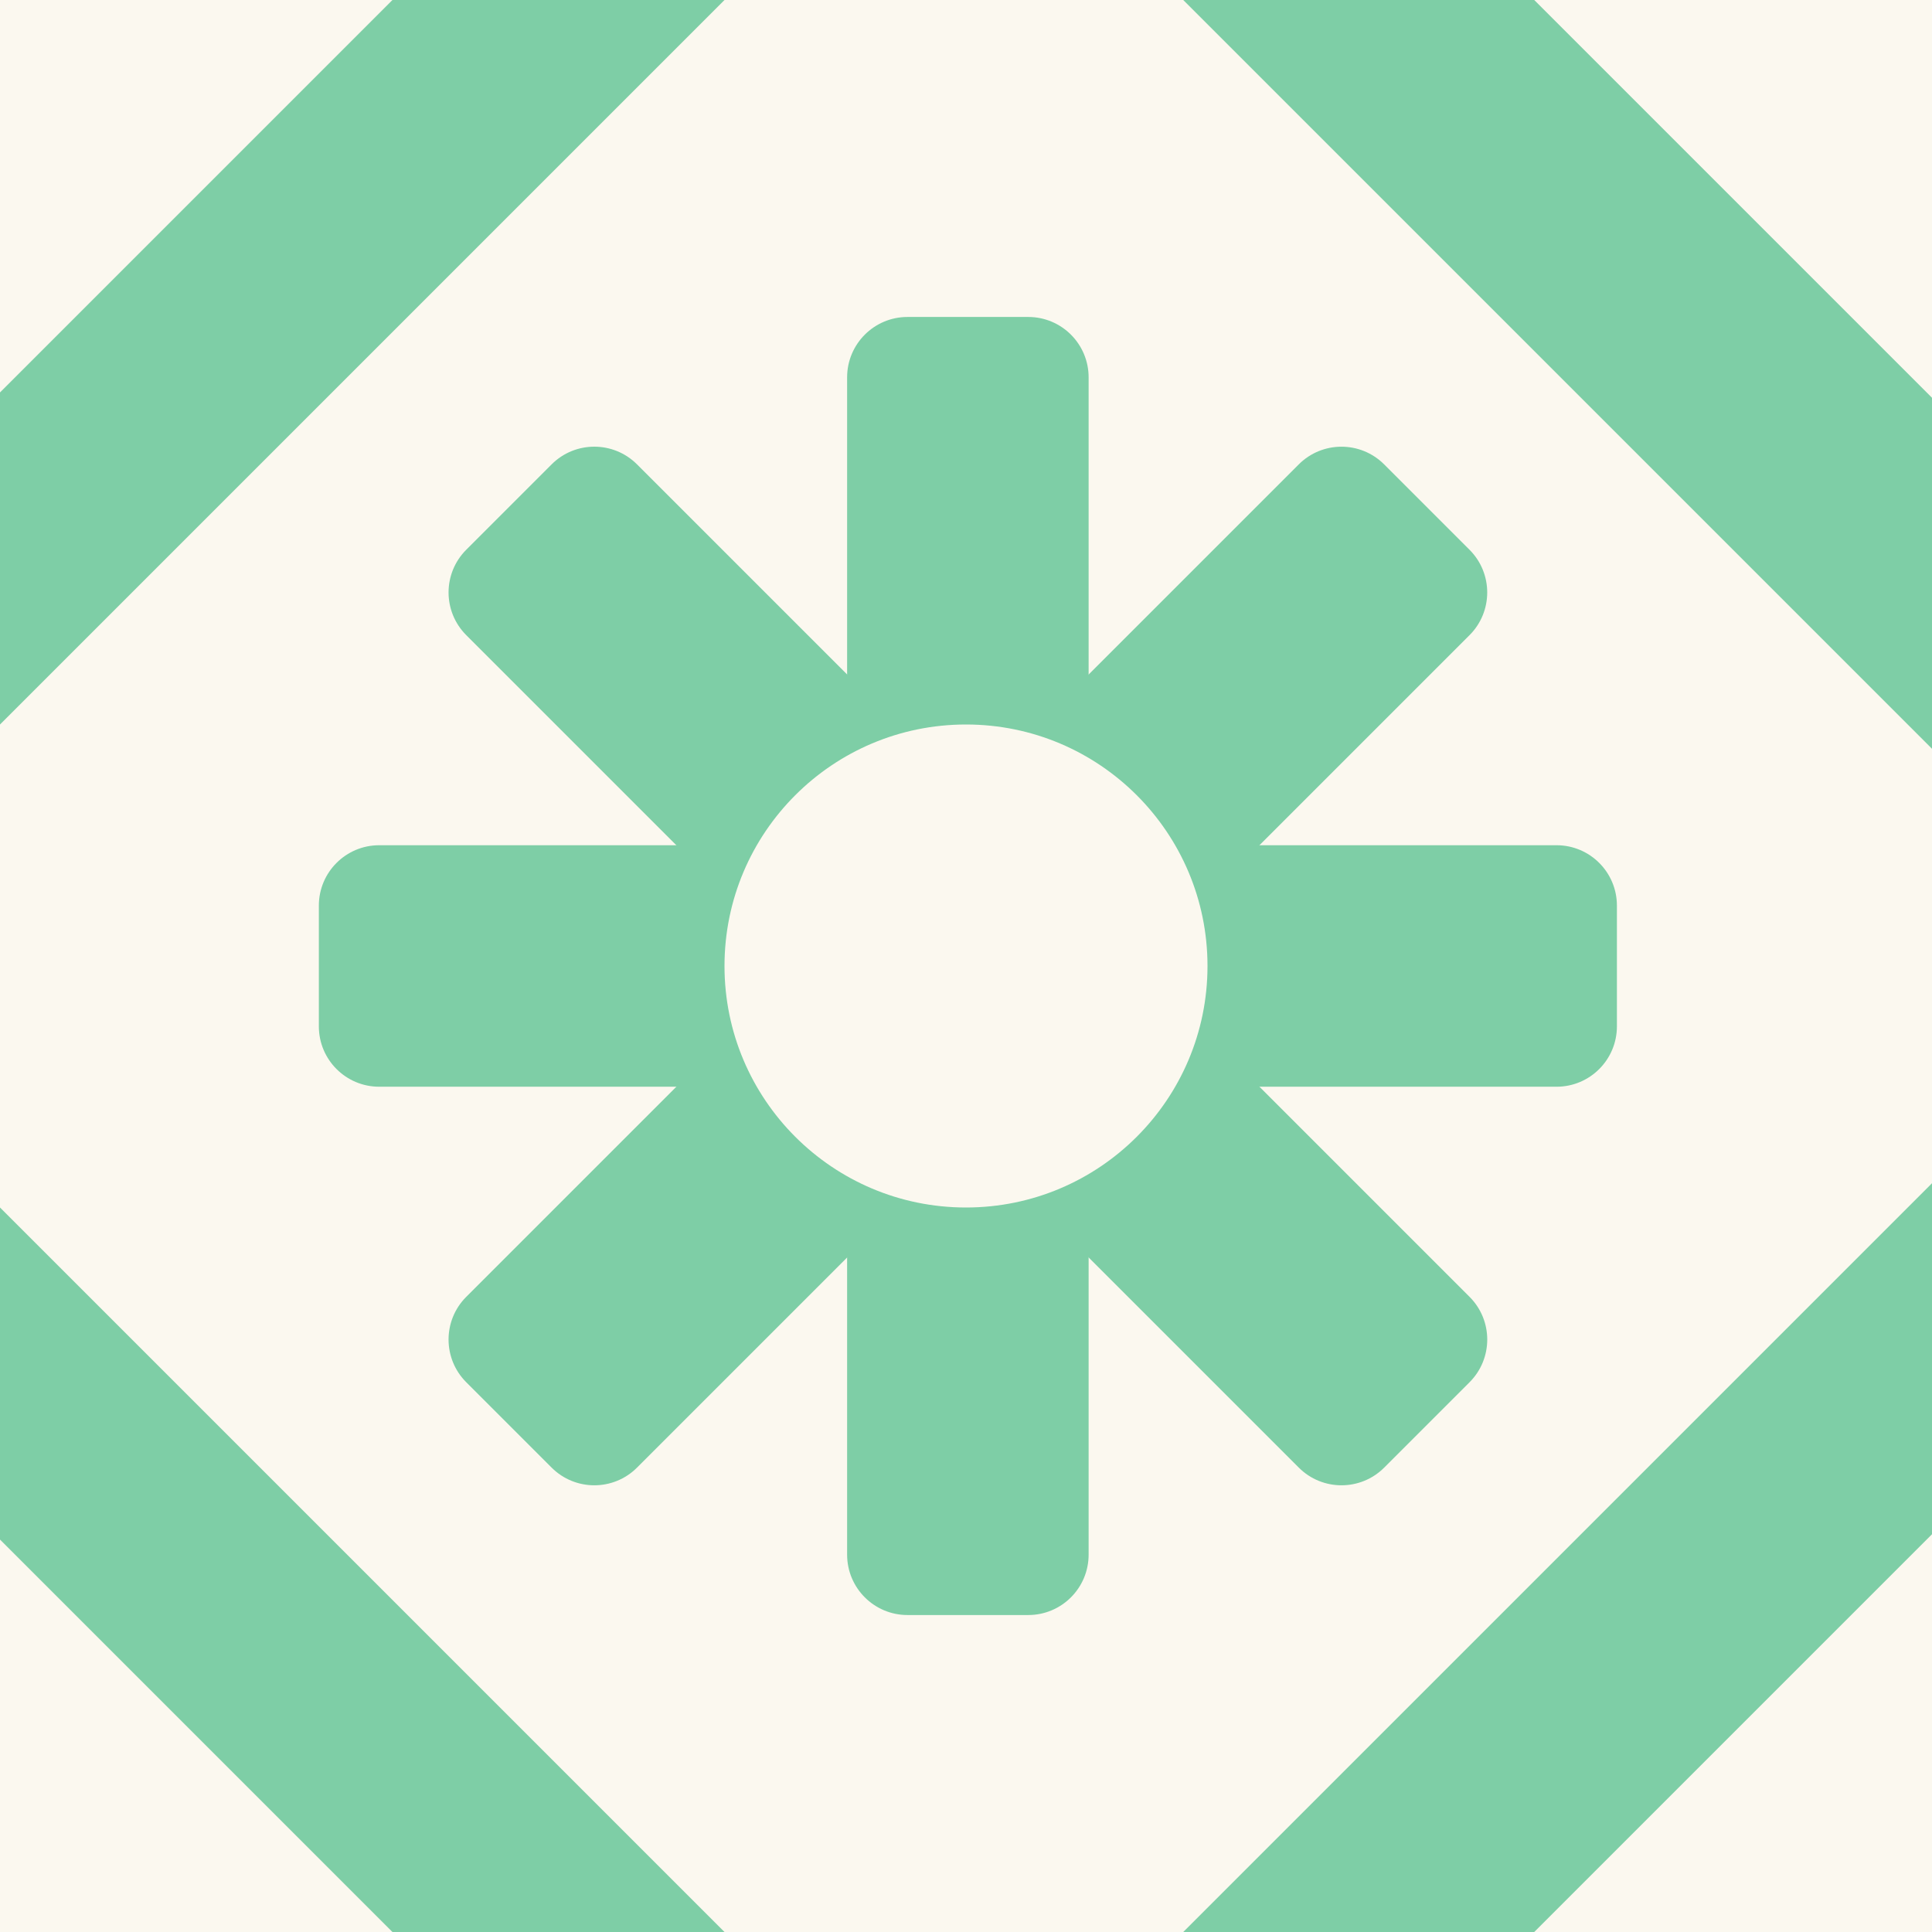
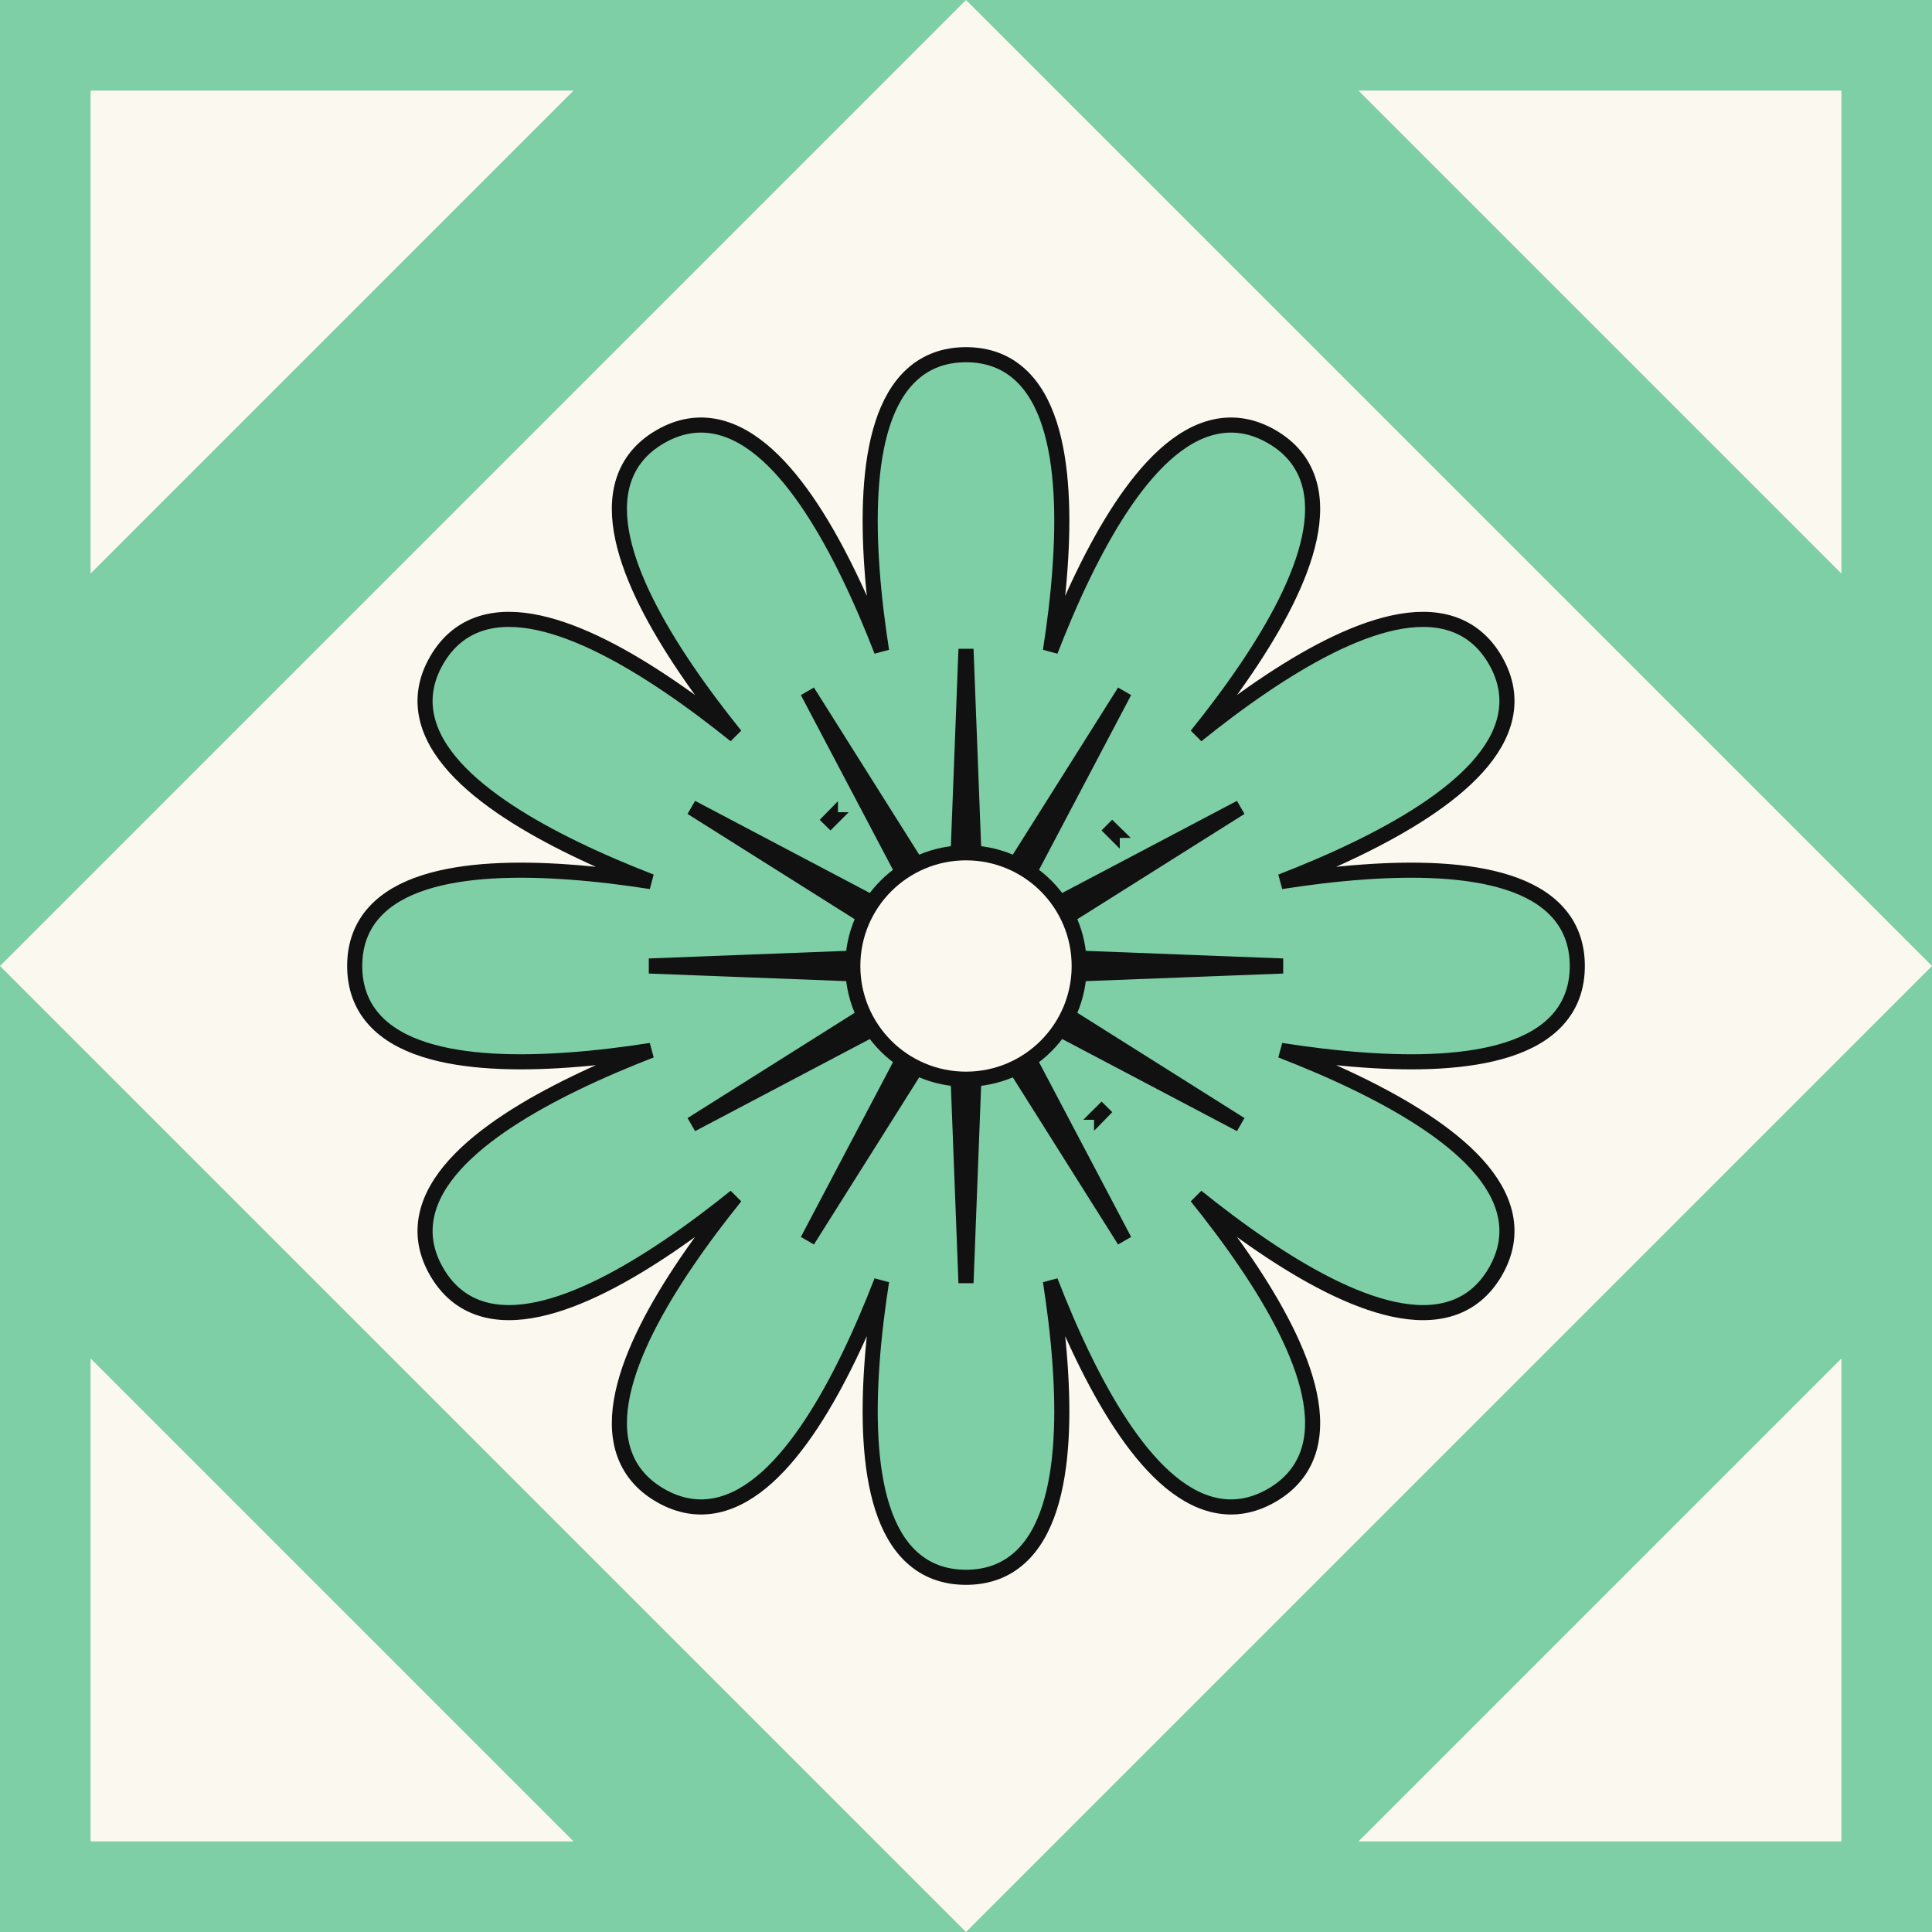
<svg xmlns="http://www.w3.org/2000/svg" width="64" height="64" viewBox="0 0 64 64" fill="none">
-   <g clip-path="url(#clip0_222_3548)">
-     <rect width="64" height="64" fill="#FBF8EF" />
-     <rect width="72" height="72" transform="translate(-19 32) rotate(-45)" fill="#7ECEA6" />
-     <rect width="56" height="56" transform="translate(-8 32) rotate(-45)" fill="#FBF8EF" />
-     <path d="M32 24L32.791 29.048L36 25.072L34.161 29.839L38.928 28L34.952 31.209L40 32L34.952 32.791L38.928 36L34.161 34.161L36 38.928L32.791 34.952L32 40L31.209 34.952L28 38.928L29.839 34.161L25.072 36L29.048 32.791L24 32L29.048 31.209L25.072 28L29.839 29.839L28 25.072L31.209 29.048L32 24Z" fill="#FBF8EF" />
-     <rect x="53.562" y="28" width="8" height="16" rx="2" transform="rotate(90 53.5625 27.9998)" fill="#7ECEA6" />
-     <rect x="26.562" y="28" width="8" height="16" rx="2" transform="rotate(90 26.5625 27.9998)" fill="#7ECEA6" />
-     <rect x="28.062" y="10.5" width="8" height="16" rx="2" fill="#7ECEA6" />
-     <rect x="28.062" y="37.5" width="8" height="16" rx="2" fill="#7ECEA6" />
-     <rect x="44.438" y="13.969" width="8" height="16" rx="2" transform="rotate(45 44.4375 13.9686)" fill="#7ECEA6" />
-     <rect x="25.344" y="33.06" width="8" height="16" rx="2" transform="rotate(45 25.3438 33.0605)" fill="#7ECEA6" />
-     <rect x="14.031" y="19.625" width="8" height="16" rx="2" transform="rotate(-45 14.0312 19.6255)" fill="#7ECEA6" />
-     <rect x="33.125" y="38.717" width="8" height="16" rx="2" transform="rotate(-45 33.125 38.7173)" fill="#7ECEA6" />
-     <rect x="24" y="24" width="16" height="16" rx="8" fill="#FBF8EF" />
+   <g clip-path="url(#clip0_379_2456)">
+     <rect width="64" height="64" fill="#7ECEA6" />
+     <rect width="45.255" height="45.255" transform="translate(0 32) rotate(-45)" fill="#FBF8EF" />
+     <path d="M44.962 35.888C44.119 35.478 43.252 35.112 42.436 34.796C43.3 34.931 44.234 35.048 45.17 35.114C46.881 35.237 48.623 35.194 49.948 34.767C50.612 34.553 51.189 34.237 51.6 33.78C52.017 33.319 52.25 32.728 52.25 32C52.25 31.271 52.017 30.681 51.6 30.22C51.189 29.763 50.612 29.447 49.948 29.233C48.623 28.806 46.881 28.763 45.17 28.886C44.234 28.952 43.3 29.069 42.436 29.204C43.252 28.888 44.119 28.522 44.962 28.112C46.506 27.362 47.993 26.454 48.927 25.423C49.395 24.905 49.736 24.343 49.864 23.742C49.994 23.134 49.901 22.506 49.537 21.875C49.173 21.244 48.676 20.85 48.084 20.658C47.499 20.468 46.842 20.483 46.16 20.63C44.8 20.922 43.269 21.756 41.848 22.718C41.072 23.243 40.321 23.812 39.64 24.36C40.188 23.679 40.757 22.928 41.282 22.152C42.244 20.731 43.078 19.201 43.37 17.84C43.517 17.158 43.532 16.501 43.342 15.916C43.15 15.324 42.756 14.827 42.125 14.463C41.494 14.099 40.866 14.006 40.258 14.136C39.657 14.264 39.095 14.605 38.577 15.073C37.546 16.007 36.638 17.494 35.888 19.038C35.478 19.881 35.112 20.748 34.796 21.564C34.931 20.7 35.048 19.765 35.114 18.83C35.237 17.119 35.194 15.377 34.767 14.052C34.553 13.388 34.237 12.811 33.78 12.4C33.319 11.983 32.728 11.75 32 11.75C31.271 11.75 30.681 11.983 30.22 12.4C29.763 12.811 29.447 13.388 29.233 14.052C28.806 15.377 28.763 17.119 28.886 18.83C28.952 19.765 29.069 20.7 29.204 21.564C28.888 20.748 28.522 19.881 28.112 19.038C27.362 17.494 26.454 16.007 25.423 15.073C24.905 14.605 24.343 14.264 23.742 14.136C23.134 14.006 22.506 14.099 21.875 14.463C21.244 14.827 20.85 15.324 20.658 15.916C20.468 16.501 20.483 17.158 20.63 17.84C20.922 19.201 21.756 20.731 22.718 22.152C23.243 22.928 23.812 23.679 24.36 24.36C23.679 23.812 22.928 23.243 22.152 22.718C20.731 21.756 19.201 20.922 17.84 20.63C17.158 20.483 16.501 20.468 15.916 20.658C15.324 20.85 14.827 21.244 14.463 21.875C14.099 22.506 14.006 23.134 14.136 23.742C14.264 24.343 14.605 24.905 15.073 25.423C16.007 26.454 17.494 27.362 19.038 28.112C19.881 28.522 20.748 28.888 21.564 29.204C20.7 29.069 19.765 28.952 18.83 28.886C17.119 28.763 15.377 28.806 14.052 29.233C13.388 29.447 12.811 29.763 12.4 30.22C11.983 30.681 11.75 31.271 11.75 32C11.75 32.728 11.983 33.319 12.4 33.78C12.811 34.237 13.388 34.553 14.052 34.767C15.377 35.194 17.119 35.237 18.83 35.114C19.765 35.048 20.7 34.931 21.564 34.796C20.748 35.112 19.881 35.478 19.038 35.888C17.494 36.638 16.007 37.546 15.073 38.577C14.605 39.095 14.264 39.657 14.136 40.258C14.006 40.866 14.099 41.494 14.463 42.125C14.827 42.756 15.324 43.15 15.916 43.342C16.501 43.532 17.158 43.517 17.84 43.37C19.201 43.078 20.731 42.244 22.152 41.282C22.928 40.757 23.679 40.188 24.36 39.64C23.812 40.321 23.243 41.072 22.718 41.848C21.756 43.269 20.922 44.8 20.63 46.16C20.483 46.842 20.468 47.499 20.658 48.084C20.85 48.676 21.244 49.173 21.875 49.537C22.506 49.901 23.134 49.994 23.742 49.864C24.343 49.736 24.905 49.395 25.423 48.927C26.454 47.993 27.362 46.506 28.112 44.962C28.522 44.119 28.888 43.252 29.204 42.436C29.069 43.3 28.952 44.234 28.886 45.17C28.763 46.881 28.806 48.623 29.233 49.948C29.447 50.612 29.763 51.189 30.22 51.6C30.681 52.017 31.271 52.25 32 52.25C32.728 52.25 33.319 52.017 33.78 51.6C34.237 51.189 34.553 50.612 34.767 49.948C35.194 48.623 35.237 46.881 35.114 45.17C35.048 44.234 34.931 43.3 34.796 42.436C35.112 43.252 35.478 44.119 35.888 44.962C36.638 46.506 37.546 47.993 38.577 48.927C39.095 49.395 39.657 49.736 40.258 49.864C40.866 49.994 41.494 49.901 42.125 49.537C42.756 49.173 43.15 48.676 43.342 48.084C43.532 47.499 43.517 46.842 43.37 46.16C43.078 44.8 42.244 43.269 41.282 41.848C40.757 41.072 40.188 40.321 39.64 39.64C40.321 40.188 41.072 40.757 41.848 41.282C43.269 42.244 44.8 43.078 46.16 43.37C46.842 43.517 47.499 43.532 48.084 43.342C48.676 43.15 49.173 42.756 49.537 42.125C49.901 41.494 49.994 40.866 49.864 40.258C49.736 39.657 49.395 39.095 48.927 38.577C47.993 37.546 46.506 36.638 44.962 35.888ZM36.667 36.667C36.514 36.819 36.493 36.84 36.491 36.843L36.49 36.844L36.49 36.844L36.49 36.844L36.491 36.844L36.492 36.845L36.492 36.846L36.667 36.667ZM27.333 27.333C27.485 27.181 27.506 27.16 27.509 27.157L27.51 27.156L27.51 27.156L27.509 27.156L27.509 27.156L27.508 27.155L27.508 27.154L27.333 27.333ZM36.667 27.333C36.819 27.486 36.84 27.506 36.843 27.509L36.844 27.51L36.844 27.51L36.844 27.509L36.844 27.509L36.845 27.508L36.846 27.508L36.667 27.333Z" fill="#7ECEA6" stroke="#111111" stroke-width="0.5" />
+     <path d="M32.322 29.875L32.353 30.682L32.783 29.998L37.249 22.909L33.342 30.321L32.965 31.035L33.679 30.658L41.092 26.751L34.002 31.216L33.318 31.647L34.125 31.678L42.498 32L34.125 32.322L33.318 32.353L34.002 32.783L41.092 37.249L33.679 33.342L32.965 32.965L33.342 33.679L37.249 41.092L32.783 34.002L32.353 33.318L32.322 34.125L32 42.498L31.678 34.125L31.647 33.318L31.216 34.002L26.751 41.092L30.658 33.679L31.035 32.965L30.321 33.342L22.909 37.249L29.998 32.783L30.682 32.353L29.875 32.322L21.502 32L29.875 31.678L30.682 31.647L29.998 31.216L22.909 26.751L30.321 30.658L31.035 31.035L30.658 30.321L26.751 22.909L31.216 29.998L31.647 30.682L31.678 29.875L32 21.502L32.322 29.875Z" stroke="#111111" stroke-width="0.5" />
+     <rect x="28.25" y="28.25" width="7.5" height="7.5" rx="3.75" fill="#FBF8EF" stroke="#111111" stroke-width="0.5" />
+     <path d="M61 45V61H45L61 45Z" fill="#FBF8EF" />
+     <path d="M45 3H61V19L45 3Z" fill="#FBF8EF" />
+     <path d="M19 3H3V19L19 3Z" fill="#FBF8EF" />
+     <path d="M19 61H3V45L19 61Z" fill="#FBF8EF" />
  </g>
  <defs>
-     <clipPath id="clip0_222_3548">
+     <clipPath id="clip0_379_2456">
      <rect width="64" height="64" fill="white" />
    </clipPath>
  </defs>
</svg>
